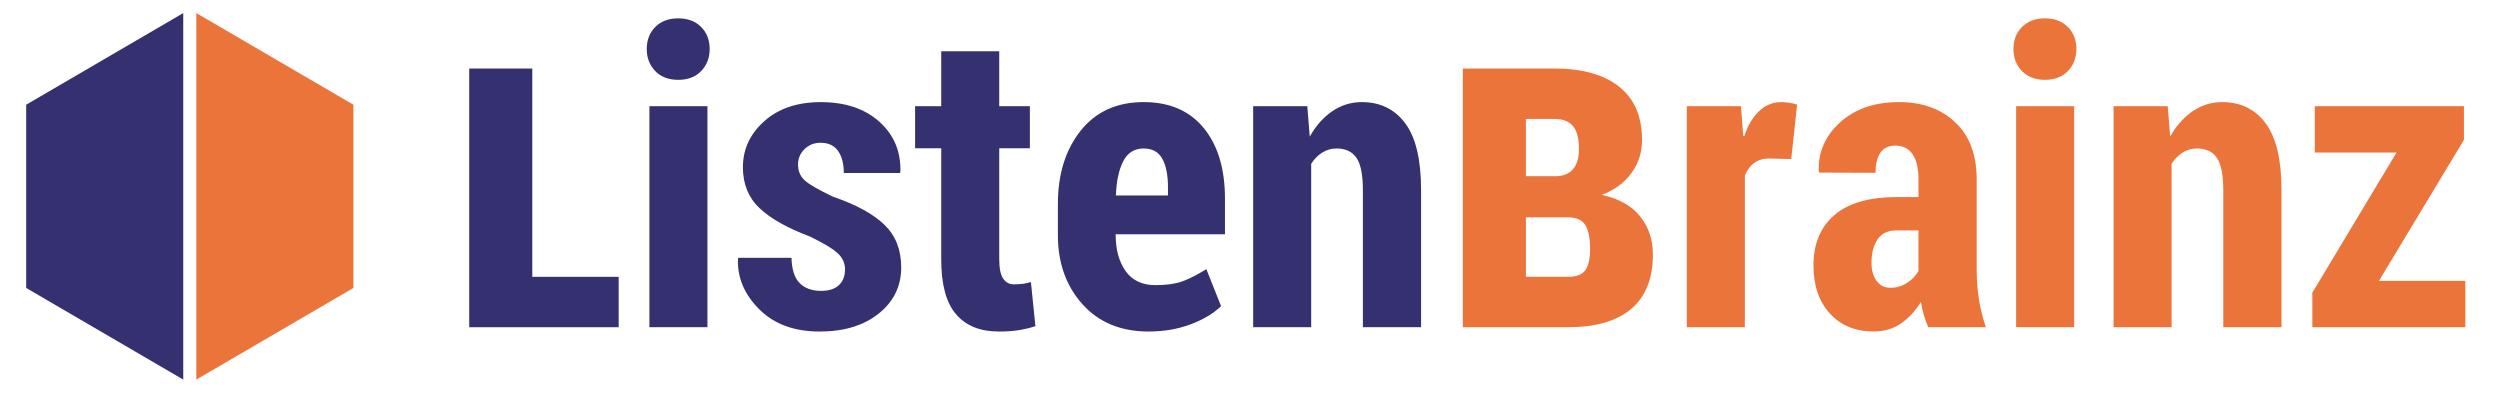
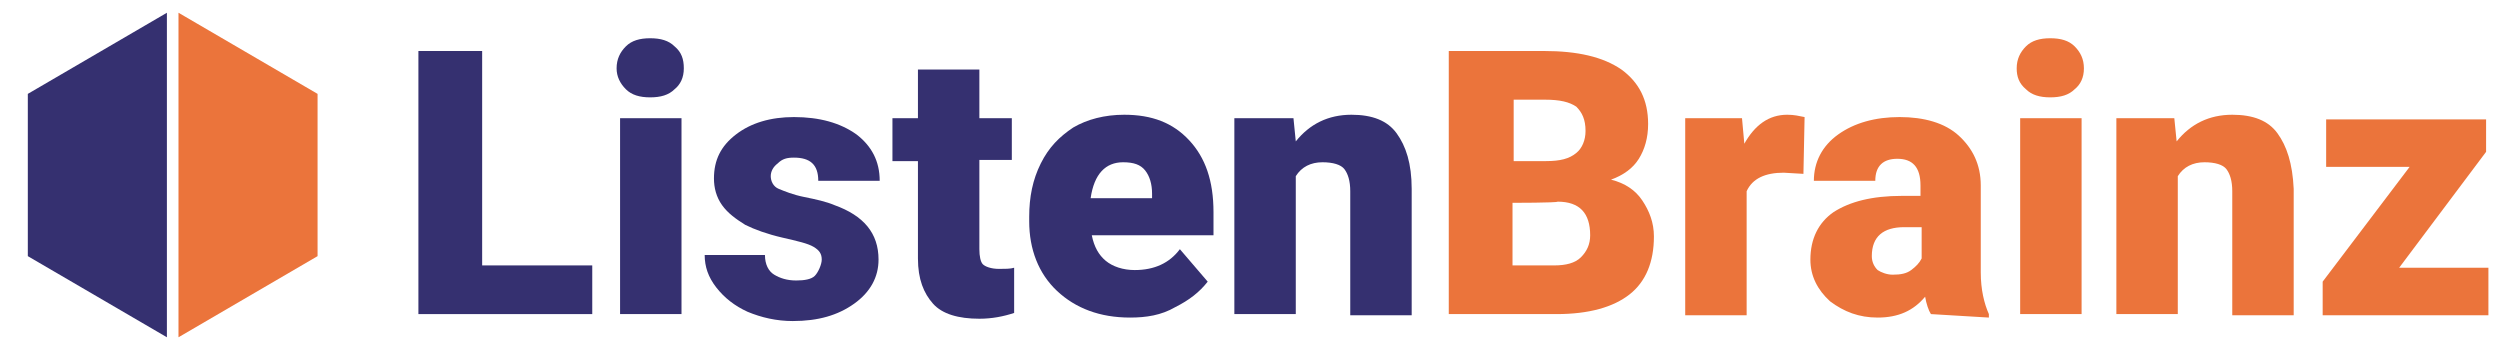
- <svg xmlns="http://www.w3.org/2000/svg" version="1.1" id="Layer_1" x="0px" y="0px" width="191px" height="30px" viewBox="0 0 191 30" enable-background="new 0 0 191 30" xml:space="preserve">
-   <g>
- </g>
+ <svg xmlns="http://www.w3.org/2000/svg" version="1.1" id="Layer_1" x="0px" y="0px" viewBox="0 0 215.7 30" style="enable-background:new 0 0 215.7 30;" xml:space="preserve">
+   <style type="text/css">
+ 	.st0{fill:#353070;}
+ 	.st1{fill:#EB743B;}
+ </style>
  <g>
    <g>
-       <polygon fill="#353070" points="14,1 2,8 2,22 14,29   " />
-       <polygon fill="#EB743B" points="15,1 27,8 27,22 15,29   " />
+       <polygon class="st0" points="14.4,1.1 2.4,8.1 2.4,22.1 14.4,29.1   " />
+       <polygon class="st1" points="15.4,1.1 27.4,8.1 27.4,22.1 15.4,29.1   " />
    </g>
    <g>
-       <path fill="#353070" d="M40.667,21.149h6.6V25H35.849V5.236h4.818V21.149z" />
-       <path fill="#353070" d="M64.56,20.583c0-0.479-0.188-0.892-0.563-1.24c-0.374-0.349-1.092-0.778-2.153-1.288    c-1.696-0.635-2.968-1.353-3.816-2.153c-0.848-0.802-1.271-1.842-1.271-3.122c0-1.373,0.543-2.546,1.631-3.519    c1.087-0.973,2.525-1.459,4.315-1.459c1.873,0,3.365,0.5,4.48,1.498c1.113,0.999,1.648,2.273,1.607,3.824l-0.047,0.094h-4.276    c0-0.708-0.146-1.269-0.438-1.686c-0.291-0.416-0.738-0.625-1.342-0.625c-0.479,0-0.885,0.162-1.218,0.484    c-0.333,0.322-0.499,0.713-0.499,1.171c0,0.499,0.166,0.902,0.499,1.209c0.333,0.308,1.057,0.726,2.17,1.257    c1.769,0.604,3.079,1.318,3.933,2.146c0.854,0.827,1.28,1.912,1.28,3.254c0,1.437-0.572,2.612-1.717,3.527    c-1.145,0.916-2.649,1.374-4.511,1.374c-1.945,0-3.485-0.567-4.62-1.701c-1.134-1.135-1.675-2.414-1.623-3.84l0.031-0.094h4.059    c0.021,0.896,0.229,1.54,0.624,1.936s0.941,0.593,1.639,0.593c0.593,0,1.046-0.146,1.357-0.437    C64.403,21.494,64.56,21.093,64.56,20.583z" />
-       <path fill="#353070" d="M76.342,3.915v4.198h2.341v3.215h-2.341v8.475c0,0.687,0.099,1.179,0.297,1.475    c0.197,0.297,0.468,0.445,0.812,0.445c0.271,0,0.499-0.013,0.687-0.039s0.396-0.07,0.624-0.133l0.344,3.371    c-0.469,0.146-0.916,0.25-1.342,0.313c-0.427,0.063-0.911,0.094-1.452,0.094c-1.426,0-2.516-0.439-3.27-1.319    c-0.755-0.879-1.132-2.275-1.132-4.19v-8.49h-1.997V8.113h1.997V3.915H76.342z" />
-       <path fill="#353070" d="M87.752,25.328c-2.123,0-3.809-0.697-5.057-2.092c-1.249-1.394-1.873-3.152-1.873-5.275v-2.372    c0-2.278,0.58-4.146,1.74-5.603c1.16-1.457,2.765-2.186,4.814-2.186c1.977,0,3.506,0.661,4.589,1.982    c1.082,1.321,1.623,3.121,1.623,5.399v2.716h-8.35v0.063c0,1.113,0.252,2.029,0.757,2.747c0.504,0.718,1.267,1.077,2.286,1.077    c0.832,0,1.509-0.094,2.029-0.281c0.52-0.188,1.139-0.499,1.856-0.937l1.124,2.825c-0.583,0.562-1.36,1.024-2.333,1.389    C89.986,25.146,88.917,25.328,87.752,25.328z M87.377,11.344c-0.708,0-1.228,0.324-1.561,0.972    c-0.333,0.648-0.521,1.521-0.562,2.618h3.979v-0.627c0-0.94-0.146-1.67-0.438-2.186C88.506,11.602,88.032,11.344,87.377,11.344z" />
-       <path fill="#353070" d="M99.878,8.113l0.187,2.325c0.469-0.832,1.043-1.481,1.725-1.943c0.682-0.463,1.434-0.694,2.256-0.694    c1.404,0,2.51,0.541,3.316,1.623c0.806,1.082,1.209,2.783,1.209,5.103V25h-4.447V14.516c0-1.167-0.164-1.986-0.492-2.461    c-0.327-0.474-0.835-0.711-1.521-0.711c-0.396,0-0.76,0.104-1.093,0.313c-0.333,0.208-0.614,0.495-0.843,0.859V25h-4.433V8.113    H99.878z" />
-       <path fill="#EB743B" d="M111.762,25V5.236h7.023c2.104,0,3.741,0.461,4.911,1.383c1.171,0.922,1.756,2.281,1.756,4.08    c0,0.939-0.269,1.778-0.806,2.52c-0.537,0.74-1.292,1.297-2.265,1.671c1.301,0.282,2.276,0.831,2.927,1.646    c0.649,0.813,0.975,1.781,0.975,2.9c0,1.844-0.554,3.232-1.662,4.165c-1.108,0.933-2.72,1.399-4.835,1.399H111.762z     M116.58,13.464h2.29c0.577-0.011,1.015-0.193,1.314-0.547c0.3-0.353,0.45-0.866,0.45-1.538c0-0.798-0.153-1.38-0.458-1.744    c-0.306-0.365-0.77-0.547-1.392-0.547h-2.205V13.464z M116.58,16.603v4.547h3.206c0.645,0,1.089-0.169,1.332-0.506    c0.243-0.336,0.364-0.875,0.364-1.616c0-0.831-0.121-1.442-0.364-1.835c-0.243-0.393-0.688-0.59-1.332-0.59H116.58z" />
-       <path fill="#EB743B" d="M136.849,12.155l-1.67-0.047c-0.468,0-0.856,0.114-1.163,0.344c-0.307,0.229-0.544,0.552-0.71,0.968V25    h-4.433V8.113h4.136l0.172,2.263l0.078,0.031c0.27-0.811,0.647-1.449,1.132-1.912c0.483-0.463,1.048-0.694,1.693-0.694    c0.197,0,0.408,0.019,0.632,0.055c0.224,0.036,0.419,0.081,0.585,0.133L136.849,12.155z" />
-       <path fill="#EB743B" d="M147.321,25c-0.125-0.281-0.237-0.588-0.336-0.921c-0.099-0.333-0.174-0.671-0.227-1.015    c-0.416,0.686-0.923,1.236-1.521,1.646c-0.599,0.411-1.293,0.617-2.083,0.617c-1.395,0-2.511-0.458-3.349-1.374    c-0.837-0.915-1.256-2.138-1.256-3.667c0-1.655,0.533-2.939,1.6-3.855c1.066-0.915,2.65-1.373,4.753-1.373h1.67v-1.374    c0-0.821-0.148-1.454-0.445-1.896c-0.297-0.441-0.741-0.663-1.334-0.663c-0.5,0-0.874,0.177-1.124,0.531    c-0.25,0.354-0.375,0.868-0.375,1.545l-4.292-0.016l-0.047-0.094c-0.052-1.467,0.492-2.716,1.632-3.746    c1.139-1.03,2.64-1.545,4.502-1.545c1.759,0,3.187,0.513,4.284,1.537c1.098,1.025,1.646,2.484,1.646,4.378v6.836    c0,0.833,0.058,1.607,0.172,2.325c0.114,0.719,0.291,1.426,0.531,2.123H147.321z M144.434,21.988c0.447,0,0.861-0.12,1.241-0.359    c0.379-0.239,0.679-0.546,0.897-0.921v-3.105h-1.67c-0.677,0-1.166,0.233-1.468,0.702c-0.302,0.468-0.452,1.061-0.452,1.779    c0,0.562,0.13,1.02,0.39,1.373C143.633,21.81,143.986,21.988,144.434,21.988z" />
-       <path fill="#EB743B" d="M165.613,8.113l0.187,2.325c0.469-0.832,1.043-1.481,1.725-1.943c0.682-0.463,1.434-0.694,2.256-0.694    c1.404,0,2.51,0.541,3.316,1.623c0.806,1.082,1.209,2.783,1.209,5.103V25h-4.447V14.516c0-1.167-0.164-1.986-0.492-2.461    c-0.327-0.474-0.835-0.711-1.521-0.711c-0.395,0-0.76,0.104-1.093,0.313c-0.333,0.208-0.614,0.495-0.843,0.859V25h-4.433V8.113    H165.613z" />
-       <path fill="#EB743B" d="M181.751,21.457h6.601V25h-11.689v-2.638l6.43-10.706h-6.242V8.113h11.393v2.575L181.751,21.457z" />
-       <path fill="#EB743B" d="M153.829,3.743c0-0.687,0.219-1.249,0.655-1.686c0.438-0.438,1.02-0.655,1.748-0.655    s1.311,0.218,1.748,0.655c0.438,0.437,0.656,0.999,0.656,1.686c0,0.677-0.217,1.238-0.648,1.685    c-0.432,0.447-1.017,0.671-1.756,0.671c-0.738,0-1.324-0.224-1.756-0.671C154.045,4.981,153.829,4.42,153.829,3.743z M158.465,25    h-4.433V8.113h4.433V25z" />
-       <path fill="#353070" d="M49.412,3.743c0-0.687,0.219-1.249,0.655-1.686c0.438-0.438,1.019-0.655,1.748-0.655    s1.312,0.218,1.748,0.655c0.438,0.437,0.656,0.999,0.656,1.686c0,0.677-0.217,1.238-0.648,1.685    C53.14,5.876,52.555,6.1,51.816,6.1c-0.738,0-1.324-0.224-1.756-0.671C49.628,4.981,49.412,4.42,49.412,3.743z M54.048,25h-4.433    V8.113h4.433V25z" />
+       <path class="st0" d="M41.6,22.9h9.5v4.2h-15V4.4h5.5L41.6,22.9L41.6,22.9z" />
+       <path class="st0" d="M53.2,5.9c0-0.8,0.3-1.4,0.8-1.9c0.5-0.5,1.2-0.7,2.1-0.7s1.6,0.2,2.1,0.7C58.8,4.5,59,5.1,59,5.9    s-0.3,1.4-0.8,1.8c-0.5,0.5-1.2,0.7-2.1,0.7S54.5,8.2,54,7.7S53.2,6.6,53.2,5.9z M58.8,27.1h-5.3V10.2h5.3V27.1L58.8,27.1z" />
+       <path class="st0" d="M70.9,22.4c0-0.5-0.2-0.8-0.7-1.1c-0.5-0.3-1.4-0.5-2.7-0.8s-2.4-0.7-3.2-1.1c-0.8-0.5-1.5-1-2-1.7    c-0.5-0.7-0.7-1.5-0.7-2.3c0-1.6,0.6-2.8,1.9-3.8c1.3-1,3-1.5,5-1.5c2.2,0,4,0.5,5.4,1.5c1.3,1,2,2.3,2,4h-5.3c0-1.4-0.7-2-2.1-2    c-0.6,0-1,0.1-1.4,0.5c-0.4,0.3-0.6,0.7-0.6,1.1s0.2,0.9,0.7,1.1s1.2,0.5,2.2,0.7c1,0.2,1.9,0.4,2.6,0.7c2.5,0.9,3.8,2.4,3.8,4.7    c0,1.5-0.7,2.8-2.1,3.8s-3.1,1.5-5.3,1.5c-1.4,0-2.7-0.3-3.9-0.8c-1.1-0.5-2-1.2-2.7-2.1s-1-1.8-1-2.8H66c0,0.8,0.3,1.4,0.8,1.7    s1.1,0.5,1.9,0.5c0.7,0,1.3-0.1,1.6-0.4S70.9,22.8,70.9,22.4L70.9,22.4z" />
+       <path class="st0" d="M84.5,6v4.2h2.8v3.6h-2.8v7.7c0,0.6,0.1,1.1,0.3,1.3c0.2,0.2,0.7,0.4,1.4,0.4c0.5,0,1,0,1.3-0.1V27    c-0.9,0.3-1.9,0.5-3,0.5c-1.8,0-3.2-0.4-4-1.3s-1.3-2.1-1.3-3.9v-8.4h-2.2v-3.7h2.2V6H84.5L84.5,6z" />
+       <path class="st0" d="M97.5,27.4c-2.6,0-4.7-0.8-6.3-2.3c-1.6-1.5-2.4-3.6-2.4-6v-0.4c0-1.7,0.3-3.2,1-4.6s1.6-2.3,2.8-3.1    c1.2-0.7,2.7-1.1,4.4-1.1c2.4,0,4.2,0.7,5.6,2.2s2.1,3.5,2.1,6.2v2H94.2c0.2,1,0.6,1.7,1.2,2.2s1.5,0.8,2.5,0.8    c1.7,0,3-0.6,3.9-1.8l2.4,2.8c-0.7,0.9-1.6,1.6-2.8,2.2C100.2,27.2,98.9,27.4,97.5,27.4L97.5,27.4z M96.9,14c-1.5,0-2.5,1-2.8,3.1    h5.3v-0.4c0-0.8-0.2-1.5-0.6-2S97.8,14,96.9,14L96.9,14z" />
+       <path class="st0" d="M111.6,10.2l0.2,2c1.2-1.5,2.8-2.3,4.8-2.3c1.8,0,3.1,0.5,3.9,1.6s1.3,2.6,1.3,4.8v10.9h-5.3V16.5    c0-0.9-0.2-1.5-0.5-1.9c-0.3-0.4-1-0.6-1.9-0.6c-1,0-1.8,0.4-2.3,1.2v11.9h-5.3V10.2H111.6L111.6,10.2z" />
+       <path class="st1" d="M125,27.1V4.4h8.2c2.9,0,5.1,0.5,6.7,1.6c1.5,1.1,2.3,2.6,2.3,4.7c0,1.2-0.3,2.2-0.8,3    c-0.5,0.8-1.3,1.4-2.4,1.8c1.2,0.3,2.1,0.9,2.7,1.8c0.6,0.9,1,1.9,1,3.1c0,2.2-0.7,3.9-2.1,5s-3.5,1.7-6.3,1.7L125,27.1L125,27.1z     M130.5,13.9h2.9c1.2,0,2-0.2,2.6-0.7c0.5-0.4,0.8-1.1,0.8-1.9c0-1-0.3-1.6-0.8-2.1c-0.6-0.4-1.4-0.6-2.7-0.6h-2.7V13.9    L130.5,13.9z M130.5,17.5v5.4h3.6c1,0,1.8-0.2,2.3-0.7s0.8-1.1,0.8-1.9c0-1.9-0.9-2.9-2.8-2.9C134.3,17.5,130.5,17.5,130.5,17.5z" />
+       <path class="st1" d="M155.6,15l-1.7-0.1c-1.6,0-2.7,0.5-3.2,1.6v10.7h-5.3V10.2h4.9l0.2,2.2c0.9-1.6,2.1-2.5,3.7-2.5    c0.6,0,1,0.1,1.5,0.2L155.6,15L155.6,15z" />
+       <path class="st1" d="M166.6,27.1c-0.2-0.3-0.4-0.9-0.5-1.5c-1,1.2-2.3,1.8-4.1,1.8c-1.6,0-2.9-0.5-4.1-1.4c-1.1-1-1.7-2.2-1.7-3.6    c0-1.8,0.7-3.2,2-4.1c1.4-0.9,3.3-1.4,5.9-1.4h1.6v-0.9c0-1.6-0.7-2.3-2-2.3c-1.2,0-1.9,0.6-1.9,1.9h-5.3c0-1.6,0.7-3,2.1-4    c1.4-1,3.2-1.5,5.3-1.5s3.9,0.5,5.1,1.6c1.2,1.1,1.9,2.5,1.9,4.3v7.5c0,1.5,0.3,2.7,0.7,3.6v0.3L166.6,27.1L166.6,27.1z     M163.3,23.7c0.7,0,1.2-0.1,1.6-0.4s0.7-0.6,0.9-1v-2.7h-1.5c-1.8,0-2.8,0.8-2.8,2.5c0,0.5,0.2,0.9,0.5,1.2    C162.3,23.5,162.8,23.7,163.3,23.7L163.3,23.7z" />
+       <path class="st1" d="M174,5.9c0-0.8,0.3-1.4,0.8-1.9c0.5-0.5,1.2-0.7,2.1-0.7s1.6,0.2,2.1,0.7c0.5,0.5,0.8,1.1,0.8,1.9    s-0.3,1.4-0.8,1.8c-0.5,0.5-1.2,0.7-2.1,0.7s-1.6-0.2-2.1-0.7C174.2,7.2,174,6.6,174,5.9z M179.6,27.1h-5.3V10.2h5.3V27.1    L179.6,27.1z" />
+       <path class="st1" d="M187.6,10.2l0.2,2c1.2-1.5,2.8-2.3,4.8-2.3c1.8,0,3.1,0.5,3.9,1.6s1.3,2.6,1.4,4.8v10.9h-5.3V16.5    c0-0.9-0.2-1.5-0.5-1.9c-0.3-0.4-1-0.6-1.9-0.6c-1,0-1.8,0.4-2.3,1.2v11.9h-5.3V10.2H187.6L187.6,10.2z" />
+       <path class="st1" d="M207,23.1h7.7v4.1h-14.3v-2.9l7.5-9.9h-7.2v-4.1h13.8v2.8L207,23.1L207,23.1z" />
    </g>
  </g>
</svg>
